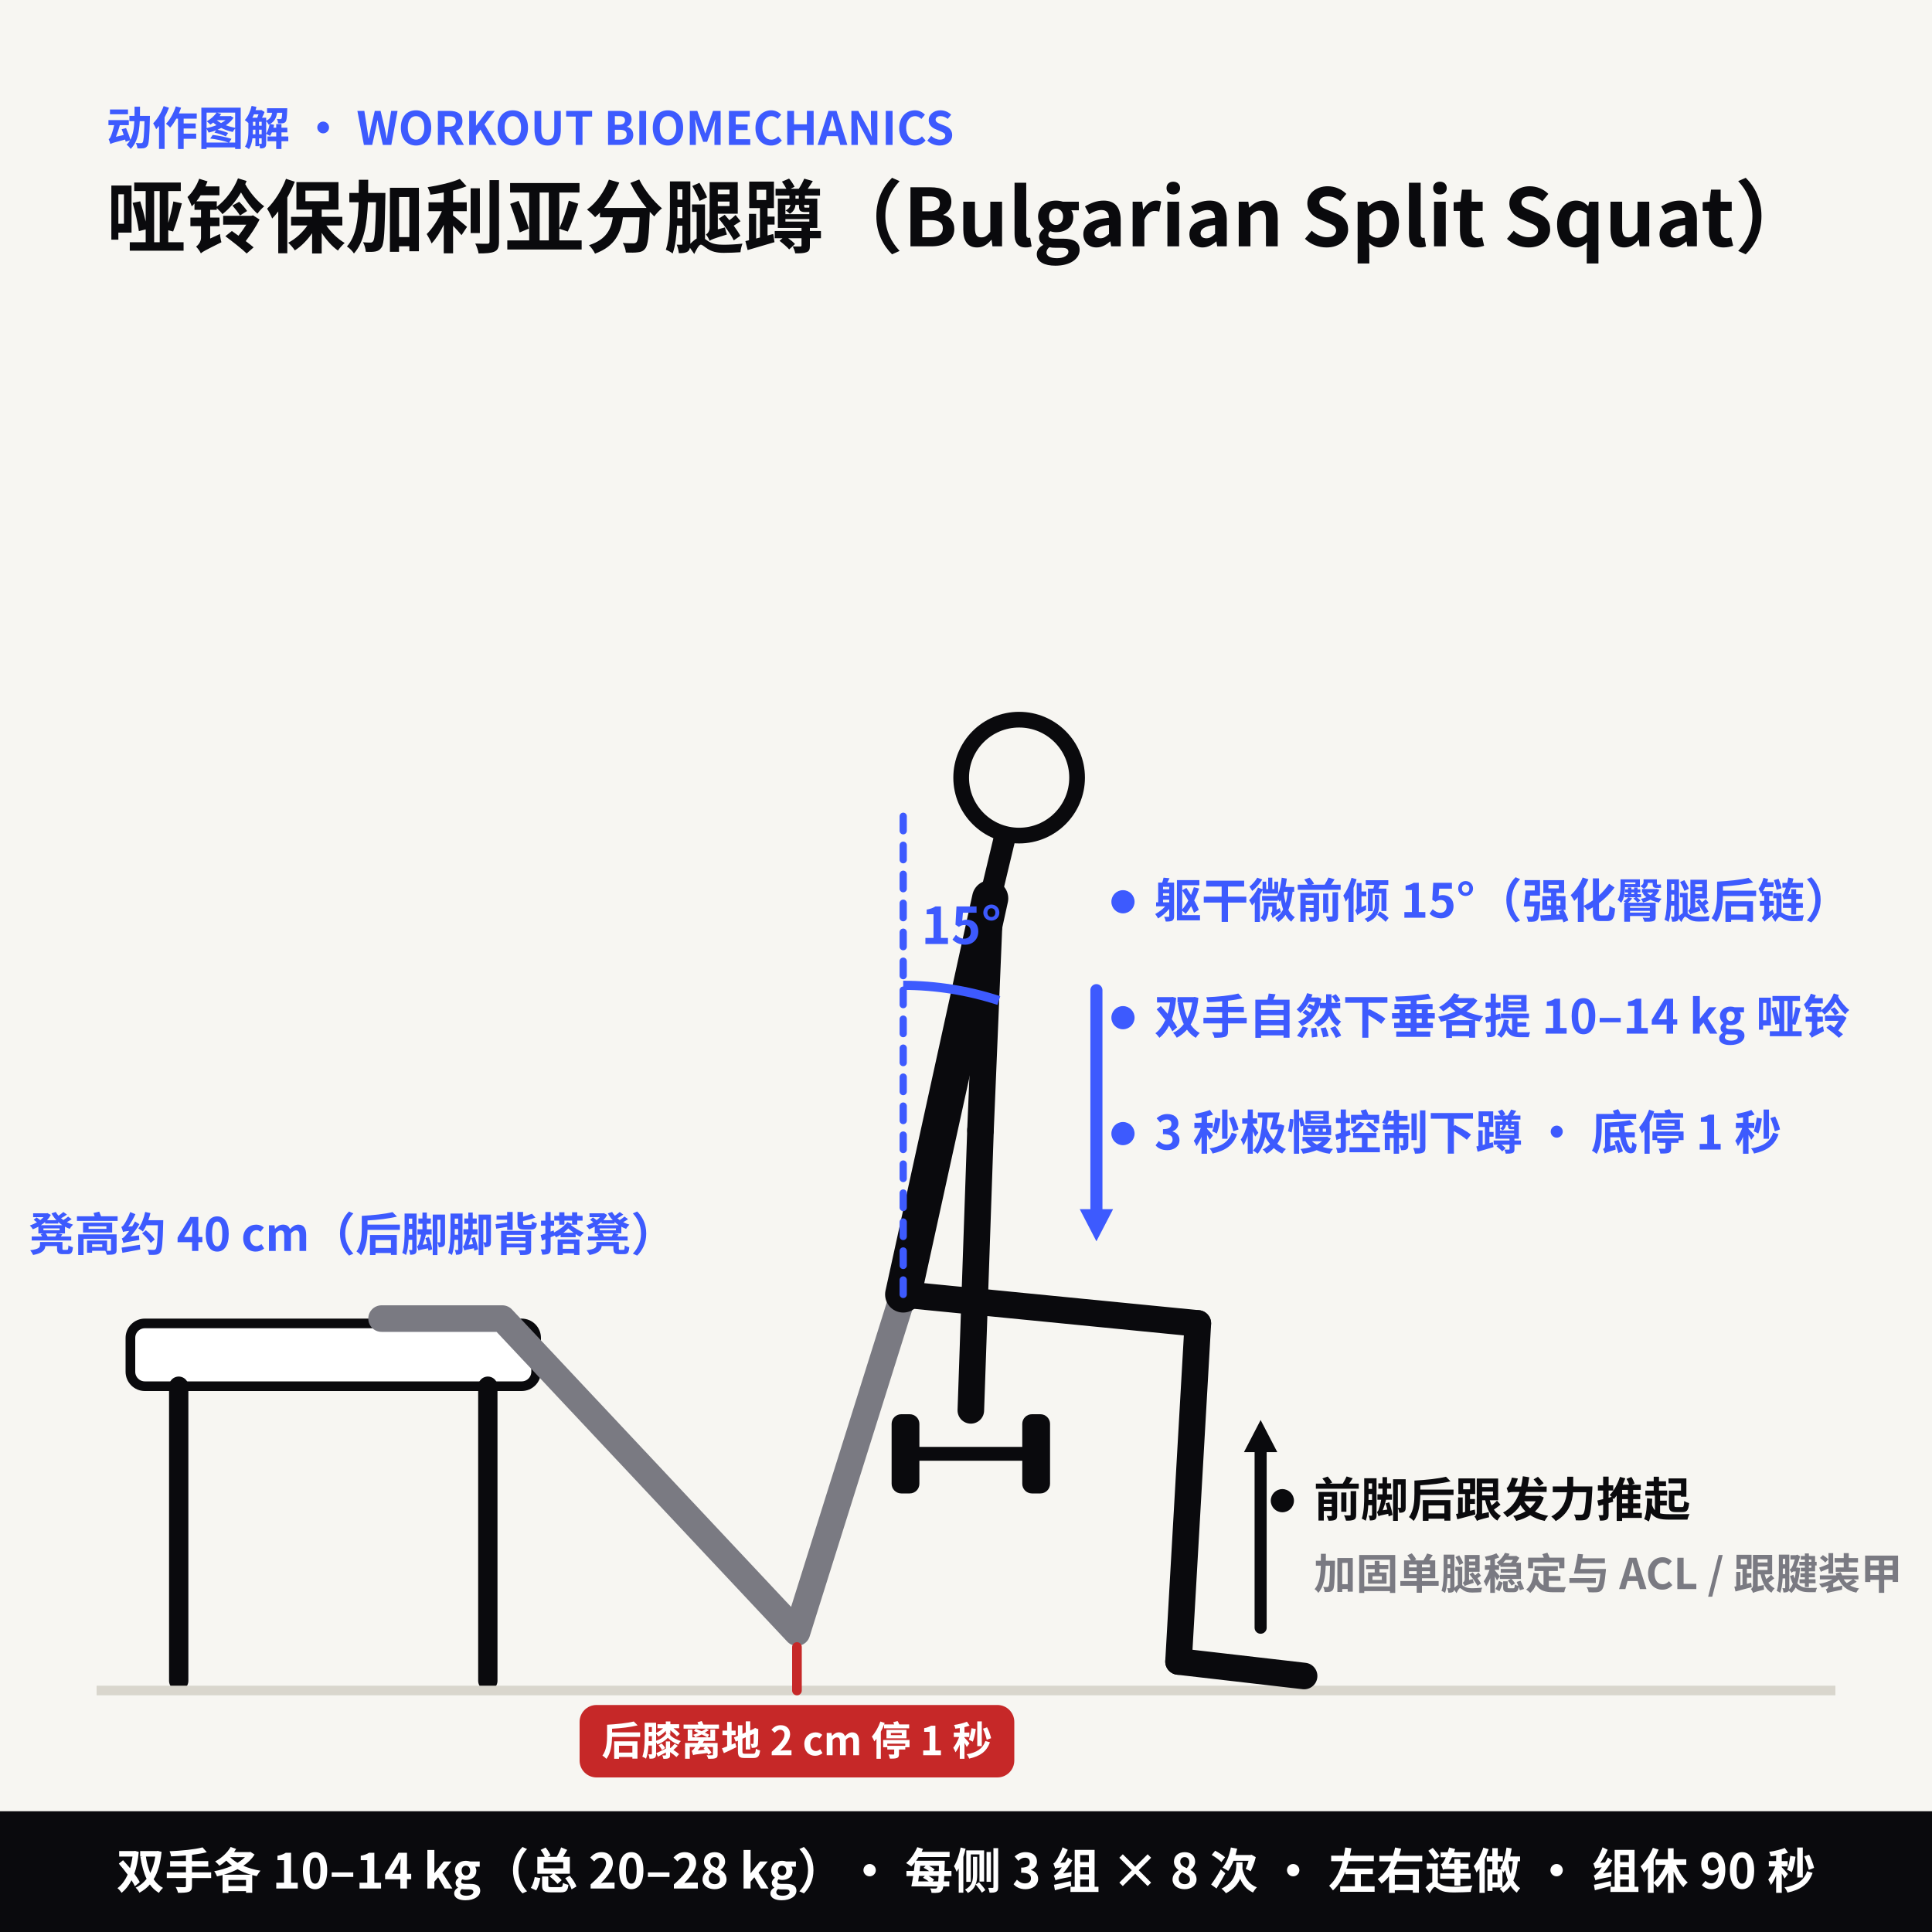
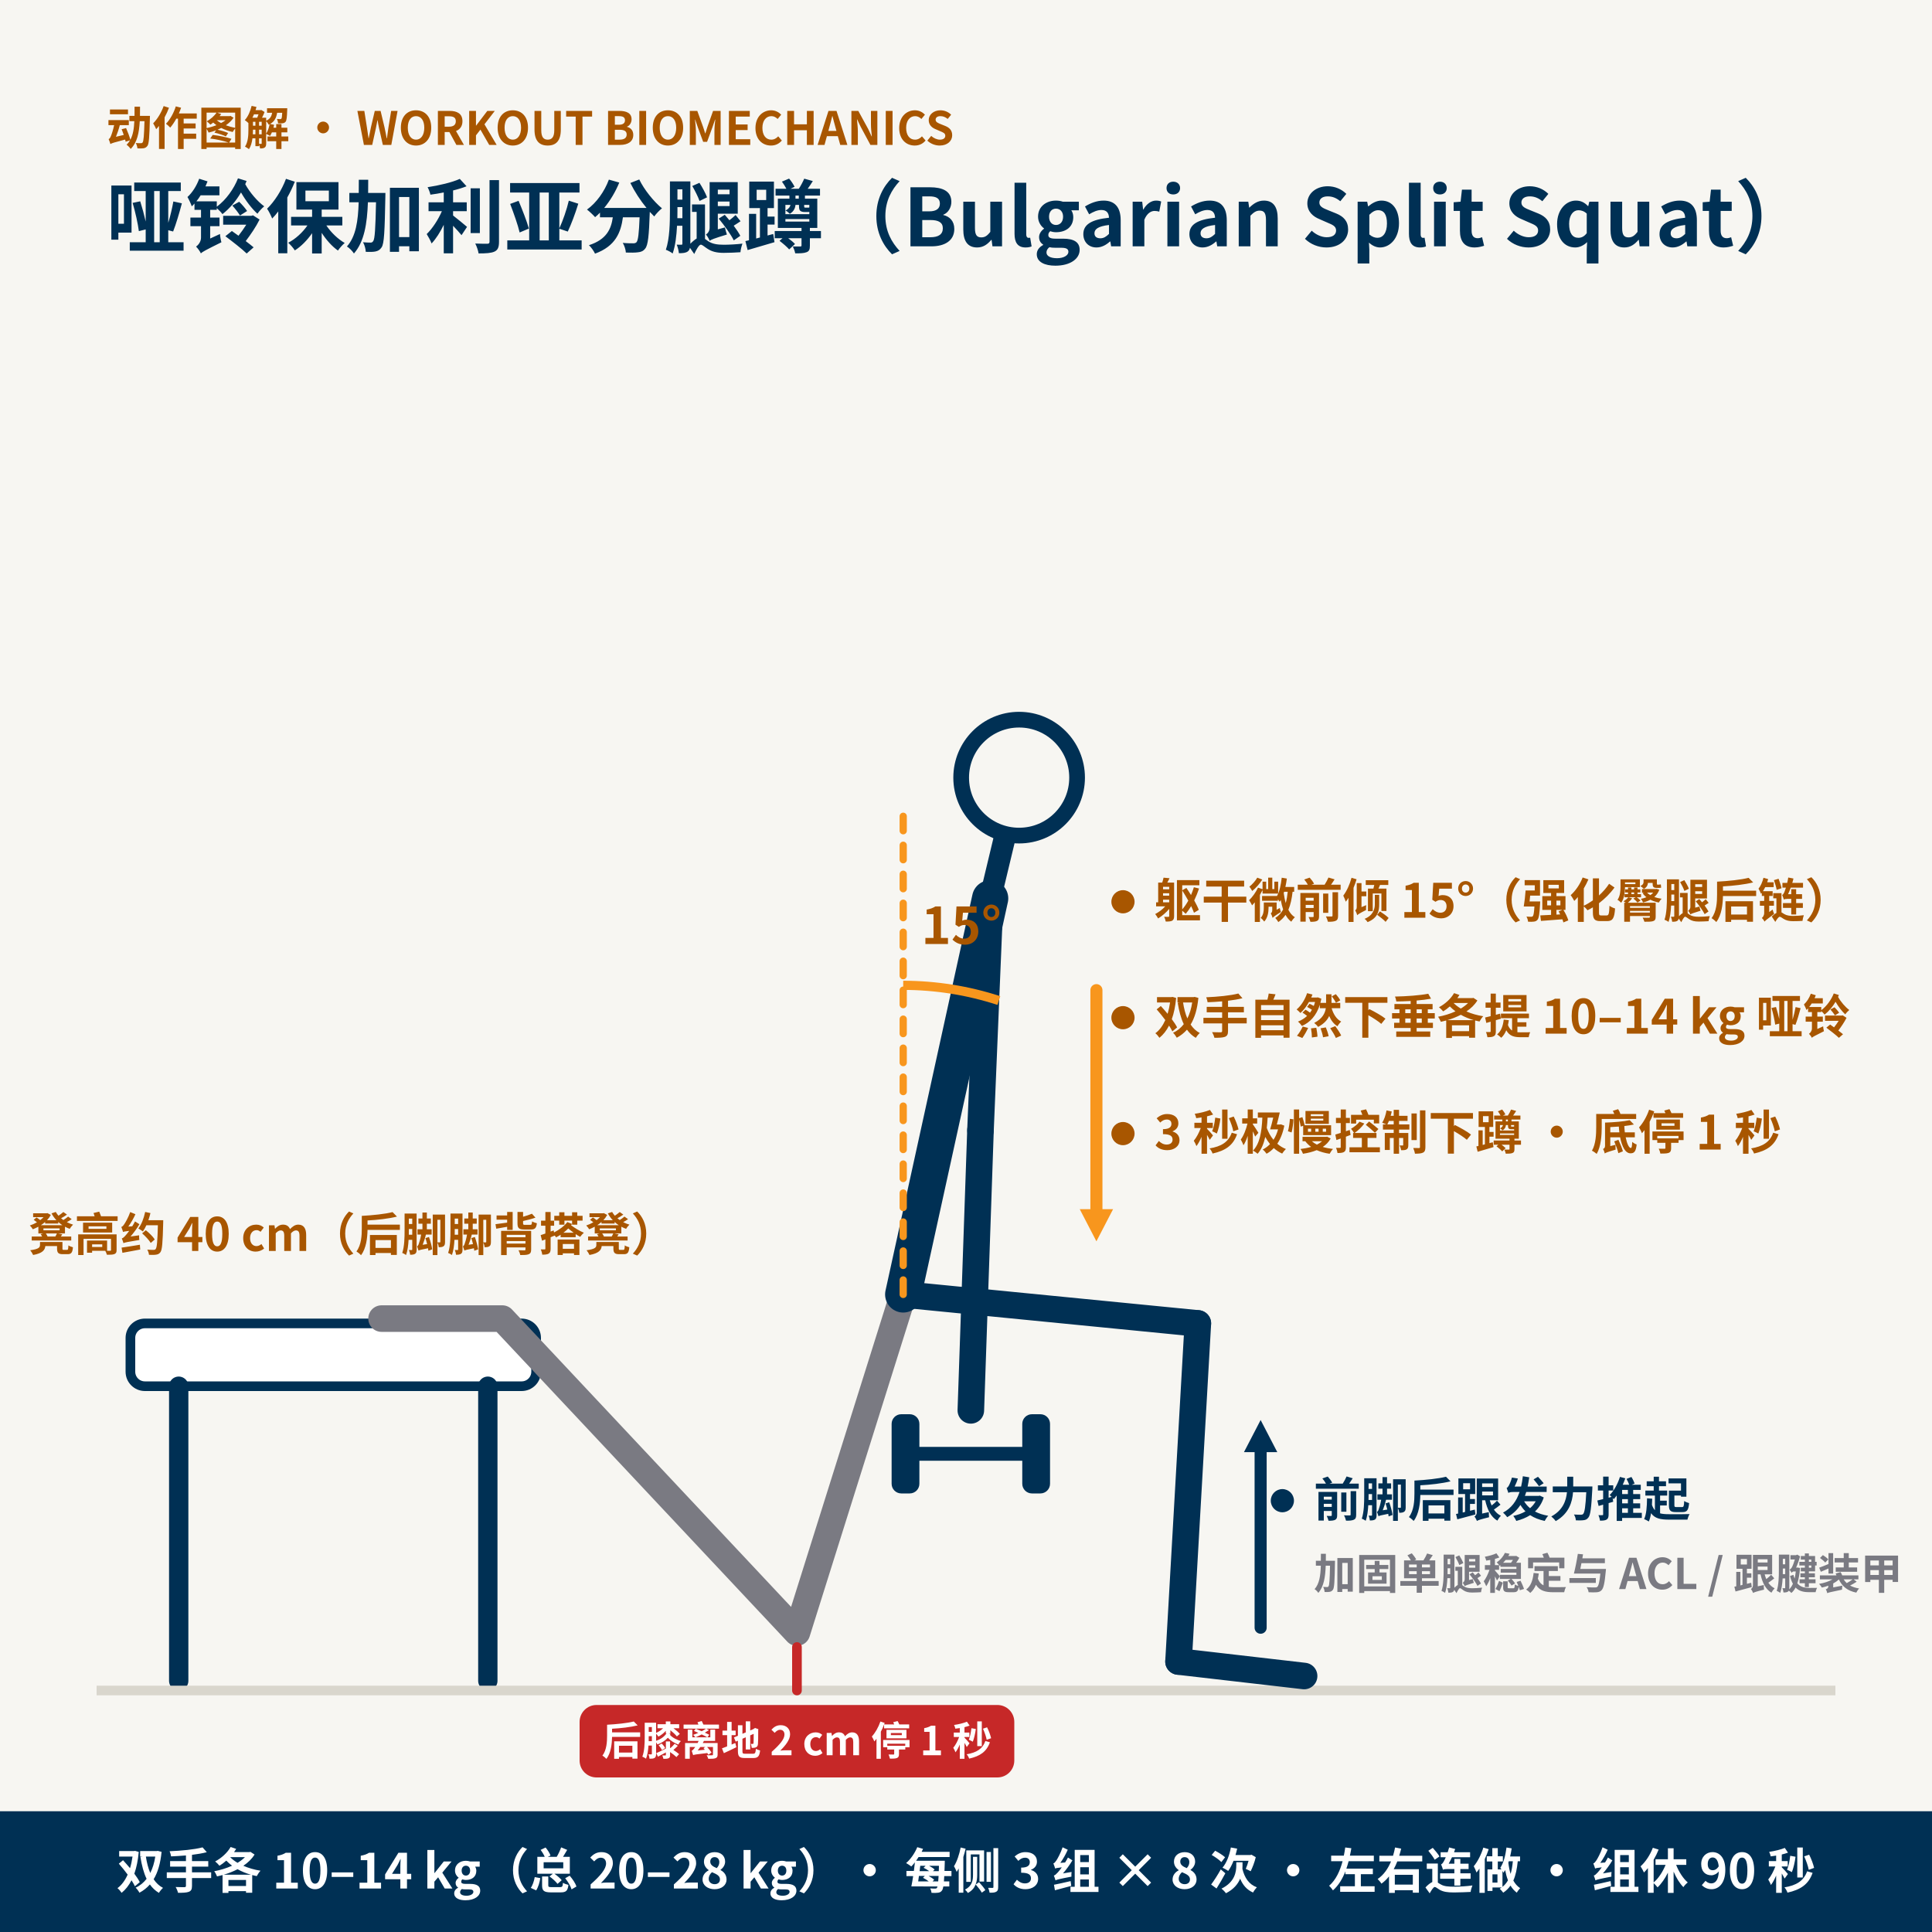
<svg xmlns="http://www.w3.org/2000/svg" viewBox="0 0 800 800" width="800" height="800">
  <rect width="800" height="800" fill="#f7f6f2" />
-   <text x="44.0" y="60.0" font-family="Noto Sans CJK SC, Noto Sans SC, PingFang SC, sans-serif" font-size="19" font-weight="800" fill="#3d5afe" text-anchor="start">动作图解 · WORKOUT BIOMECHANICS</text>
-   <text x="44.0" y="102.0" font-family="Noto Sans CJK SC, Noto Sans SC, PingFang SC, sans-serif" font-size="33" font-weight="900" fill="#0a0a0d" text-anchor="start">哑铃保加利亚分腿蹲（Bulgarian Split Squat）</text>
-   <rect x="54.0" y="548.0" width="168.0" height="26.0" rx="6" fill="#fff" stroke="#0a0a0d" stroke-width="4" />
-   <polyline points="74.0,574.0 74.0,696.0" fill="none" stroke="#0a0a0d" stroke-width="8" stroke-linecap="round" stroke-linejoin="round" />
-   <polyline points="202.0,574.0 202.0,696.0" fill="none" stroke="#0a0a0d" stroke-width="8" stroke-linecap="round" stroke-linejoin="round" />
+   <text x="44.0" y="60.0" font-family="Noto Sans CJK SC, Noto Sans SC, PingFang SC, sans-serif" font-size="19" font-weight="800" fill="#a85600" text-anchor="start">动作图解 · WORKOUT BIOMECHANICS</text>
+   <text x="44.0" y="102.0" font-family="Noto Sans CJK SC, Noto Sans SC, PingFang SC, sans-serif" font-size="33" font-weight="900" fill="#003054" text-anchor="start">哑铃保加利亚分腿蹲（Bulgarian Split Squat）</text>
+   <rect x="54.0" y="548.0" width="168.0" height="26.0" rx="6" fill="#fff" stroke="#003054" stroke-width="4" />
+   <polyline points="74.0,574.0 74.0,696.0" fill="none" stroke="#003054" stroke-width="8" stroke-linecap="round" stroke-linejoin="round" />
+   <polyline points="202.0,574.0 202.0,696.0" fill="none" stroke="#003054" stroke-width="8" stroke-linecap="round" stroke-linejoin="round" />
  <polyline points="40.0,700.0 760.0,700.0" fill="none" stroke="#d9d6cd" stroke-width="4" stroke-linecap="butt" stroke-linejoin="round" />
  <polyline points="374.0,536.0 330.0,676.0 208.0,546.0 158.0,546.0" fill="none" stroke="#7a7a82" stroke-width="11" stroke-linecap="round" stroke-linejoin="round" />
-   <polyline points="410.0,372.0 374.0,536.0" fill="none" stroke="#0a0a0d" stroke-width="15" stroke-linecap="round" stroke-linejoin="round" />
-   <polyline points="374.0,536.0 496.0,548.0" fill="none" stroke="#0a0a0d" stroke-width="11" stroke-linecap="round" stroke-linejoin="round" />
-   <polyline points="496.0,548.0 488.0,688.0" fill="none" stroke="#0a0a0d" stroke-width="11" stroke-linecap="round" stroke-linejoin="round" />
-   <polyline points="488.0,688.0 540.0,694.0" fill="none" stroke="#0a0a0d" stroke-width="11" stroke-linecap="round" stroke-linejoin="round" />
-   <polyline points="410.0,372.0 406.0,468.0" fill="none" stroke="#0a0a0d" stroke-width="11" stroke-linecap="round" stroke-linejoin="round" />
-   <polyline points="406.0,468.0 402.0,584.0" fill="none" stroke="#0a0a0d" stroke-width="11" stroke-linecap="round" stroke-linejoin="round" />
-   <polyline points="410.0,372.0 416.4,345.3" fill="none" stroke="#0a0a0d" stroke-width="9" stroke-linecap="round" stroke-linejoin="round" />
-   <circle cx="422.0" cy="322.0" r="24.0" fill="#f7f6f2" stroke="#0a0a0d" stroke-width="6.5" />
-   <polyline points="380.7,602.0 423.3,602.0" fill="none" stroke="#0a0a0d" stroke-width="5.74" stroke-linecap="round" stroke-linejoin="round" />
-   <rect x="369.2" y="585.6" width="11.5" height="32.8" rx="4" fill="#0a0a0d" stroke="#0a0a0d" stroke-width="0" />
-   <rect x="423.3" y="585.6" width="11.5" height="32.8" rx="4" fill="#0a0a0d" stroke="#0a0a0d" stroke-width="0" />
-   <polyline points="374.0,536.0 374.0,336.0" fill="none" stroke="#3d5afe" stroke-width="3" stroke-linecap="round" stroke-linejoin="round" stroke-dasharray="6 6" />
-   <path d="M374.0,408.0 A128,128 0 0 1 413.6,414.3" fill="none" stroke="#3d5afe" stroke-width="3.8" />
-   <text x="398.1" y="390.9" font-family="Noto Sans CJK SC, Noto Sans SC, PingFang SC, sans-serif" font-size="21" font-weight="800" fill="#3d5afe" text-anchor="middle">15°</text>
+   <polyline points="410.0,372.0 374.0,536.0" fill="none" stroke="#003054" stroke-width="15" stroke-linecap="round" stroke-linejoin="round" />
+   <polyline points="374.0,536.0 496.0,548.0" fill="none" stroke="#003054" stroke-width="11" stroke-linecap="round" stroke-linejoin="round" />
+   <polyline points="496.0,548.0 488.0,688.0" fill="none" stroke="#003054" stroke-width="11" stroke-linecap="round" stroke-linejoin="round" />
+   <polyline points="488.0,688.0 540.0,694.0" fill="none" stroke="#003054" stroke-width="11" stroke-linecap="round" stroke-linejoin="round" />
+   <polyline points="410.0,372.0 406.0,468.0" fill="none" stroke="#003054" stroke-width="11" stroke-linecap="round" stroke-linejoin="round" />
+   <polyline points="406.0,468.0 402.0,584.0" fill="none" stroke="#003054" stroke-width="11" stroke-linecap="round" stroke-linejoin="round" />
+   <polyline points="410.0,372.0 416.4,345.3" fill="none" stroke="#003054" stroke-width="9" stroke-linecap="round" stroke-linejoin="round" />
+   <circle cx="422.0" cy="322.0" r="24.0" fill="#f7f6f2" stroke="#003054" stroke-width="6.5" />
+   <polyline points="380.7,602.0 423.3,602.0" fill="none" stroke="#003054" stroke-width="5.74" stroke-linecap="round" stroke-linejoin="round" />
+   <rect x="369.2" y="585.6" width="11.5" height="32.8" rx="4" fill="#003054" stroke="#003054" stroke-width="0" />
+   <rect x="423.3" y="585.6" width="11.5" height="32.8" rx="4" fill="#003054" stroke="#003054" stroke-width="0" />
+   <polyline points="374.0,536.0 374.0,336.0" fill="none" stroke="#f8961d" stroke-width="3" stroke-linecap="round" stroke-linejoin="round" stroke-dasharray="6 6" />
+   <path d="M374.0,408.0 A128,128 0 0 1 413.6,414.3" fill="none" stroke="#f8961d" stroke-width="3.8" />
+   <text x="398.1" y="390.9" font-family="Noto Sans CJK SC, Noto Sans SC, PingFang SC, sans-serif" font-size="21" font-weight="800" fill="#a85600" text-anchor="middle">15°</text>
  <polyline points="330.0,682.0 330.0,700.0" fill="none" stroke="#c62828" stroke-width="4" stroke-linecap="round" stroke-linejoin="round" />
  <rect x="240.0" y="706.0" width="180.0" height="30.0" rx="7" fill="#c62828" stroke="#c62828" stroke-width="0" />
  <text x="330.0" y="726.8" font-family="Noto Sans CJK SC, Noto Sans SC, PingFang SC, sans-serif" font-size="16.5" font-weight="800" fill="#fff" text-anchor="middle">后膝离地 2 cm 停 1 秒</text>
-   <text x="146.0" y="518.0" font-family="Noto Sans CJK SC, Noto Sans SC, PingFang SC, sans-serif" font-size="19" font-weight="700" fill="#3d5afe" text-anchor="middle">凳高约 40 cm（后脚脚背搭凳）</text>
-   <polyline points="454.0,410.0 454.0,505.8" fill="none" stroke="#3d5afe" stroke-width="5" stroke-linecap="round" stroke-linejoin="round" />
-   <polygon points="454.0,514.0 447.1,500.7 460.9,500.7" fill="#3d5afe" />
-   <circle cx="465.0" cy="373.4" r="4.8" fill="#3d5afe" />
-   <text x="478.0" y="380.0" font-family="Noto Sans CJK SC, Noto Sans SC, PingFang SC, sans-serif" font-size="19.5" font-weight="700" fill="#3d5afe" text-anchor="start">躯干微前倾 15°（强化臀腿后链）</text>
-   <circle cx="465.0" cy="421.4" r="4.8" fill="#3d5afe" />
-   <text x="478.0" y="428.0" font-family="Noto Sans CJK SC, Noto Sans SC, PingFang SC, sans-serif" font-size="19.5" font-weight="700" fill="#3d5afe" text-anchor="start">双手自然下垂各提 10–14 kg 哑铃</text>
-   <circle cx="465.0" cy="469.4" r="4.8" fill="#3d5afe" />
-   <text x="478.0" y="476.0" font-family="Noto Sans CJK SC, Noto Sans SC, PingFang SC, sans-serif" font-size="19.5" font-weight="700" fill="#3d5afe" text-anchor="start">3 秒极慢控制下蹲 · 底停 1 秒</text>
-   <polyline points="522.0,674.0 522.0,596.2" fill="none" stroke="#0a0a0d" stroke-width="5" stroke-linecap="round" stroke-linejoin="round" />
-   <polygon points="522.0,588.0 528.9,601.3 515.1,601.3" fill="#0a0a0d" />
-   <circle cx="531.0" cy="621.4" r="4.8" fill="#0a0a0d" />
-   <text x="544.0" y="628.0" font-family="Noto Sans CJK SC, Noto Sans SC, PingFang SC, sans-serif" font-size="19.5" font-weight="700" fill="#0a0a0d" text-anchor="start">前脚后跟发力推起</text>
+   <text x="146.0" y="518.0" font-family="Noto Sans CJK SC, Noto Sans SC, PingFang SC, sans-serif" font-size="19" font-weight="700" fill="#a85600" text-anchor="middle">凳高约 40 cm（后脚脚背搭凳）</text>
+   <polyline points="454.0,410.0 454.0,505.8" fill="none" stroke="#f8961d" stroke-width="5" stroke-linecap="round" stroke-linejoin="round" />
+   <polygon points="454.0,514.0 447.1,500.7 460.9,500.7" fill="#f8961d" />
+   <circle cx="465.0" cy="373.4" r="4.8" fill="#a85600" />
+   <text x="478.0" y="380.0" font-family="Noto Sans CJK SC, Noto Sans SC, PingFang SC, sans-serif" font-size="19.5" font-weight="700" fill="#a85600" text-anchor="start">躯干微前倾 15°（强化臀腿后链）</text>
+   <circle cx="465.0" cy="421.4" r="4.8" fill="#a85600" />
+   <text x="478.0" y="428.0" font-family="Noto Sans CJK SC, Noto Sans SC, PingFang SC, sans-serif" font-size="19.5" font-weight="700" fill="#a85600" text-anchor="start">双手自然下垂各提 10–14 kg 哑铃</text>
+   <circle cx="465.0" cy="469.4" r="4.8" fill="#a85600" />
+   <text x="478.0" y="476.0" font-family="Noto Sans CJK SC, Noto Sans SC, PingFang SC, sans-serif" font-size="19.5" font-weight="700" fill="#a85600" text-anchor="start">3 秒极慢控制下蹲 · 底停 1 秒</text>
+   <polyline points="522.0,674.0 522.0,596.2" fill="none" stroke="#003054" stroke-width="5" stroke-linecap="round" stroke-linejoin="round" />
+   <polygon points="522.0,588.0 528.9,601.3 515.1,601.3" fill="#003054" />
+   <circle cx="531.0" cy="621.4" r="4.8" fill="#003054" />
+   <text x="544.0" y="628.0" font-family="Noto Sans CJK SC, Noto Sans SC, PingFang SC, sans-serif" font-size="19.5" font-weight="700" fill="#003054" text-anchor="start">前脚后跟发力推起</text>
  <text x="544.0" y="658.0" font-family="Noto Sans CJK SC, Noto Sans SC, PingFang SC, sans-serif" font-size="17.5" font-weight="700" fill="#7a7a82" text-anchor="start">加固单腿稳定与 ACL / 跟腱装甲</text>
-   <rect x="0" y="750" width="800" height="50" fill="#0a0a0d" />
+   <rect x="0" y="750" width="800" height="50" fill="#003054" />
  <text x="400.0" y="782.0" font-family="Noto Sans CJK SC, Noto Sans SC, PingFang SC, sans-serif" font-size="20" font-weight="700" fill="#fff" text-anchor="middle">双手各 10–14 kg（总 20–28 kg）· 每侧 3 组 × 8 次 · 左右连做 · 组休 90 秒</text>
</svg>
